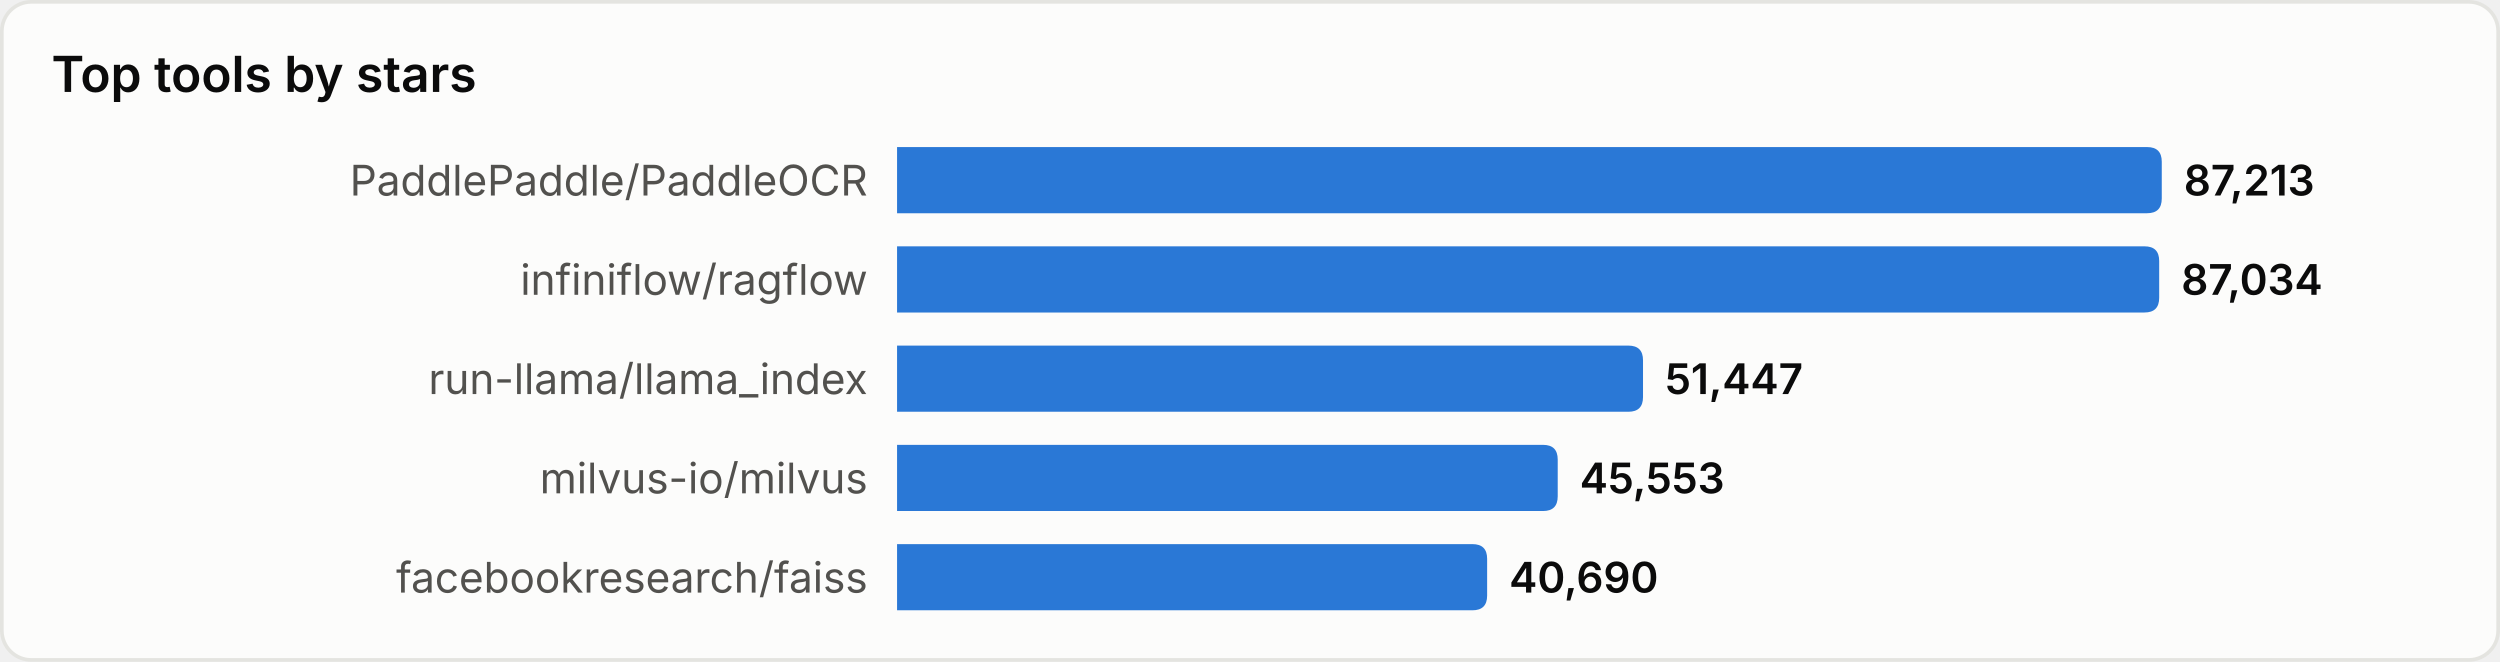
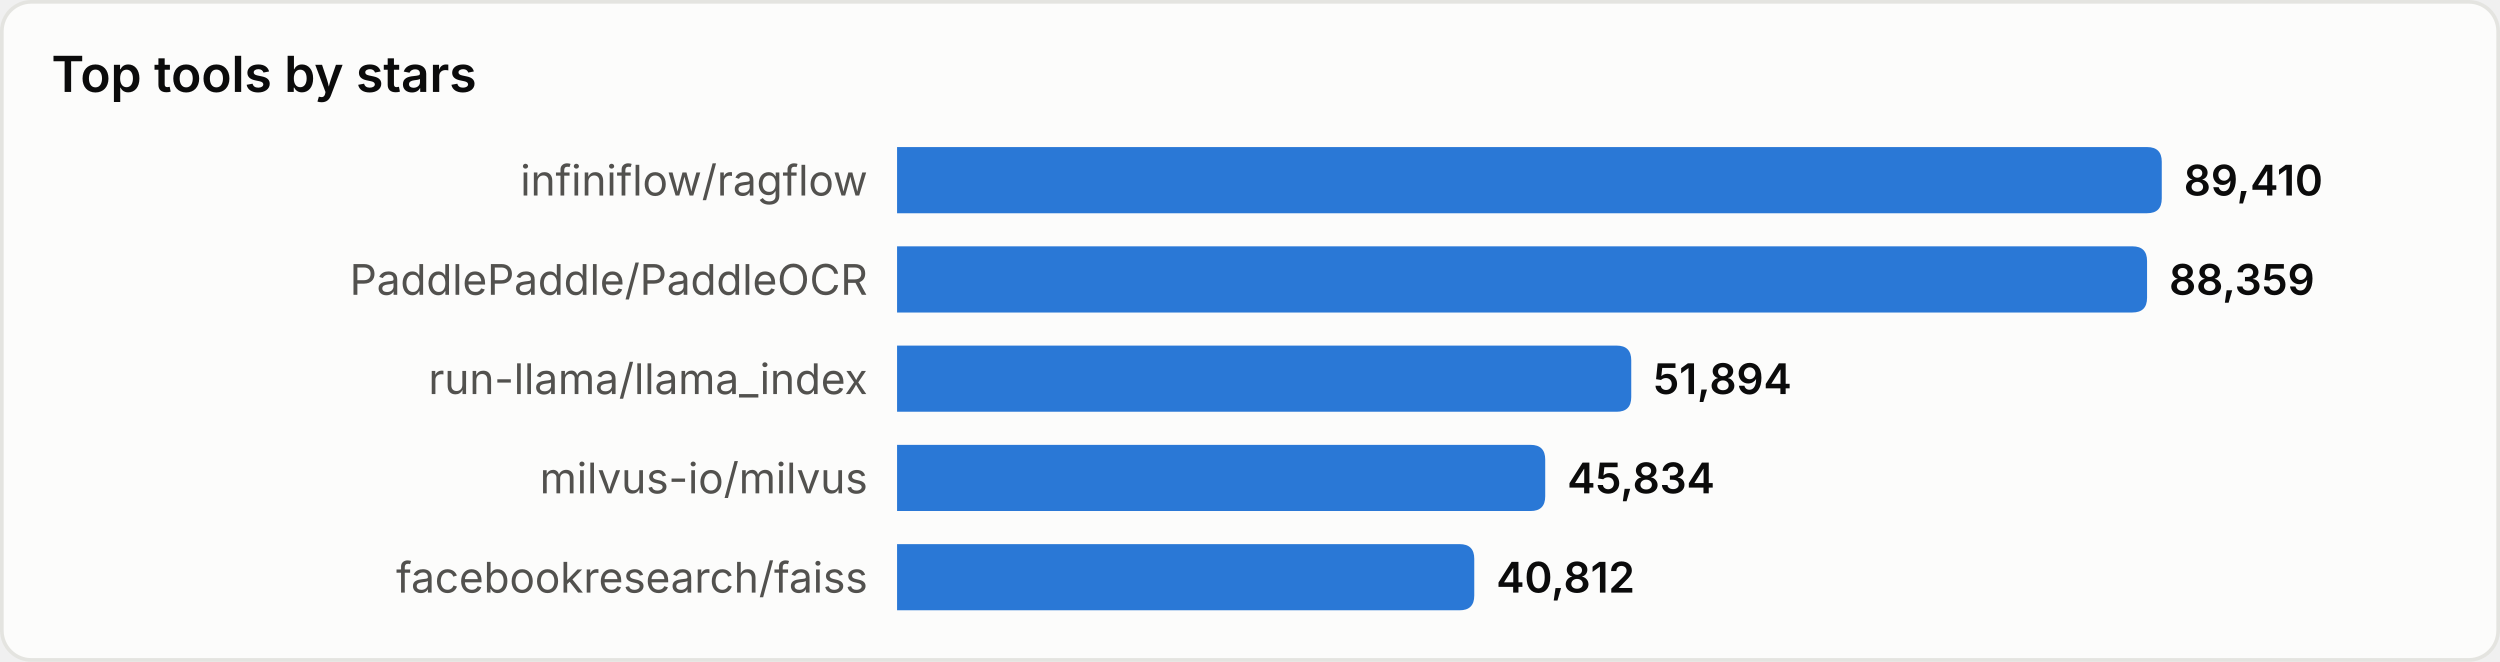
<svg xmlns="http://www.w3.org/2000/svg" width="680" height="180" viewBox="0 0 680 180" role="img" aria-label="Top tools by stars">
  <style>
text{font-family:system-ui,-apple-system,'Segoe UI',sans-serif}
.srf{fill:#fcfcfb;stroke:#e4e4e0}.ttl{fill:#0b0b0b;font-size:13.5px;font-weight:600}
.lbl{fill:#52514e;font-size:11.5px}.val{fill:#0b0b0b;font-size:11.5px;font-weight:600}
.bar{fill:#2a78d6}
@media(prefers-color-scheme:dark){
.srf{fill:#1a1a19;stroke:#33332f}.ttl{fill:#ffffff}
.lbl{fill:#c3c2b7}.val{fill:#ffffff}.bar{fill:#3987e5}
}
</style>
  <rect x="0.5" y="0.5" width="679" height="179" rx="8" class="srf" />
  <text x="14" y="25" class="ttl">Top tools by stars</text>
-   <text x="236" y="49.0" class="lbl" text-anchor="end" dominant-baseline="central">PaddlePaddle/PaddleOCR</text>
+   <text x="236" y="49.0" class="lbl" text-anchor="end" dominant-baseline="central">infiniflow/ragflow</text>
  <path d="M244,40 h340.0 q4,0 4,4 v10 q0,4 -4,4 h-340.0 z" class="bar" />
-   <text x="594.0" y="49.0" class="val" dominant-baseline="central">87,213</text>
-   <text x="236" y="76.0" class="lbl" text-anchor="end" dominant-baseline="central">infiniflow/ragflow</text>
-   <path d="M244,67 h339.3 q4,0 4,4 v10 q0,4 -4,4 h-339.3 z" class="bar" />
-   <text x="593.3" y="76.0" class="val" dominant-baseline="central">87,034</text>
+   <text x="594.0" y="49.0" class="val" dominant-baseline="central">89,410</text>
+   <text x="236" y="76.0" class="lbl" text-anchor="end" dominant-baseline="central">PaddlePaddle/PaddleOCR</text>
+   <path d="M244,67 h336.0 q4,0 4,4 v10 q0,4 -4,4 h-336.0 z" class="bar" />
+   <text x="590.0" y="76.0" class="val" dominant-baseline="central">88,359</text>
  <text x="236" y="103.0" class="lbl" text-anchor="end" dominant-baseline="central">run-llama/llama_index</text>
-   <path d="M244,94 h198.9 q4,0 4,4 v10 q0,4 -4,4 h-198.9 z" class="bar" />
-   <text x="452.9" y="103.0" class="val" dominant-baseline="central">51,447</text>
+   <path d="M244,94 h195.7 q4,0 4,4 v10 q0,4 -4,4 h-195.7 z" class="bar" />
+   <text x="449.7" y="103.0" class="val" dominant-baseline="central">51,894</text>
  <text x="236" y="130.0" class="lbl" text-anchor="end" dominant-baseline="central">milvus-io/milvus</text>
-   <path d="M244,121 h175.7 q4,0 4,4 v10 q0,4 -4,4 h-175.7 z" class="bar" />
-   <text x="429.7" y="130.0" class="val" dominant-baseline="central">45,553</text>
+   <path d="M244,121 h172.3 q4,0 4,4 v10 q0,4 -4,4 h-172.3 z" class="bar" />
+   <text x="426.3" y="130.0" class="val" dominant-baseline="central">45,834</text>
  <text x="236" y="157.0" class="lbl" text-anchor="end" dominant-baseline="central">facebookresearch/faiss</text>
-   <path d="M244,148 h156.5 q4,0 4,4 v10 q0,4 -4,4 h-156.5 z" class="bar" />
-   <text x="410.5" y="157.0" class="val" dominant-baseline="central">40,690</text>
+   <path d="M244,148 h153.0 q4,0 4,4 v10 q0,4 -4,4 h-153.0 z" class="bar" />
+   <text x="407.0" y="157.0" class="val" dominant-baseline="central">40,812</text>
</svg>
